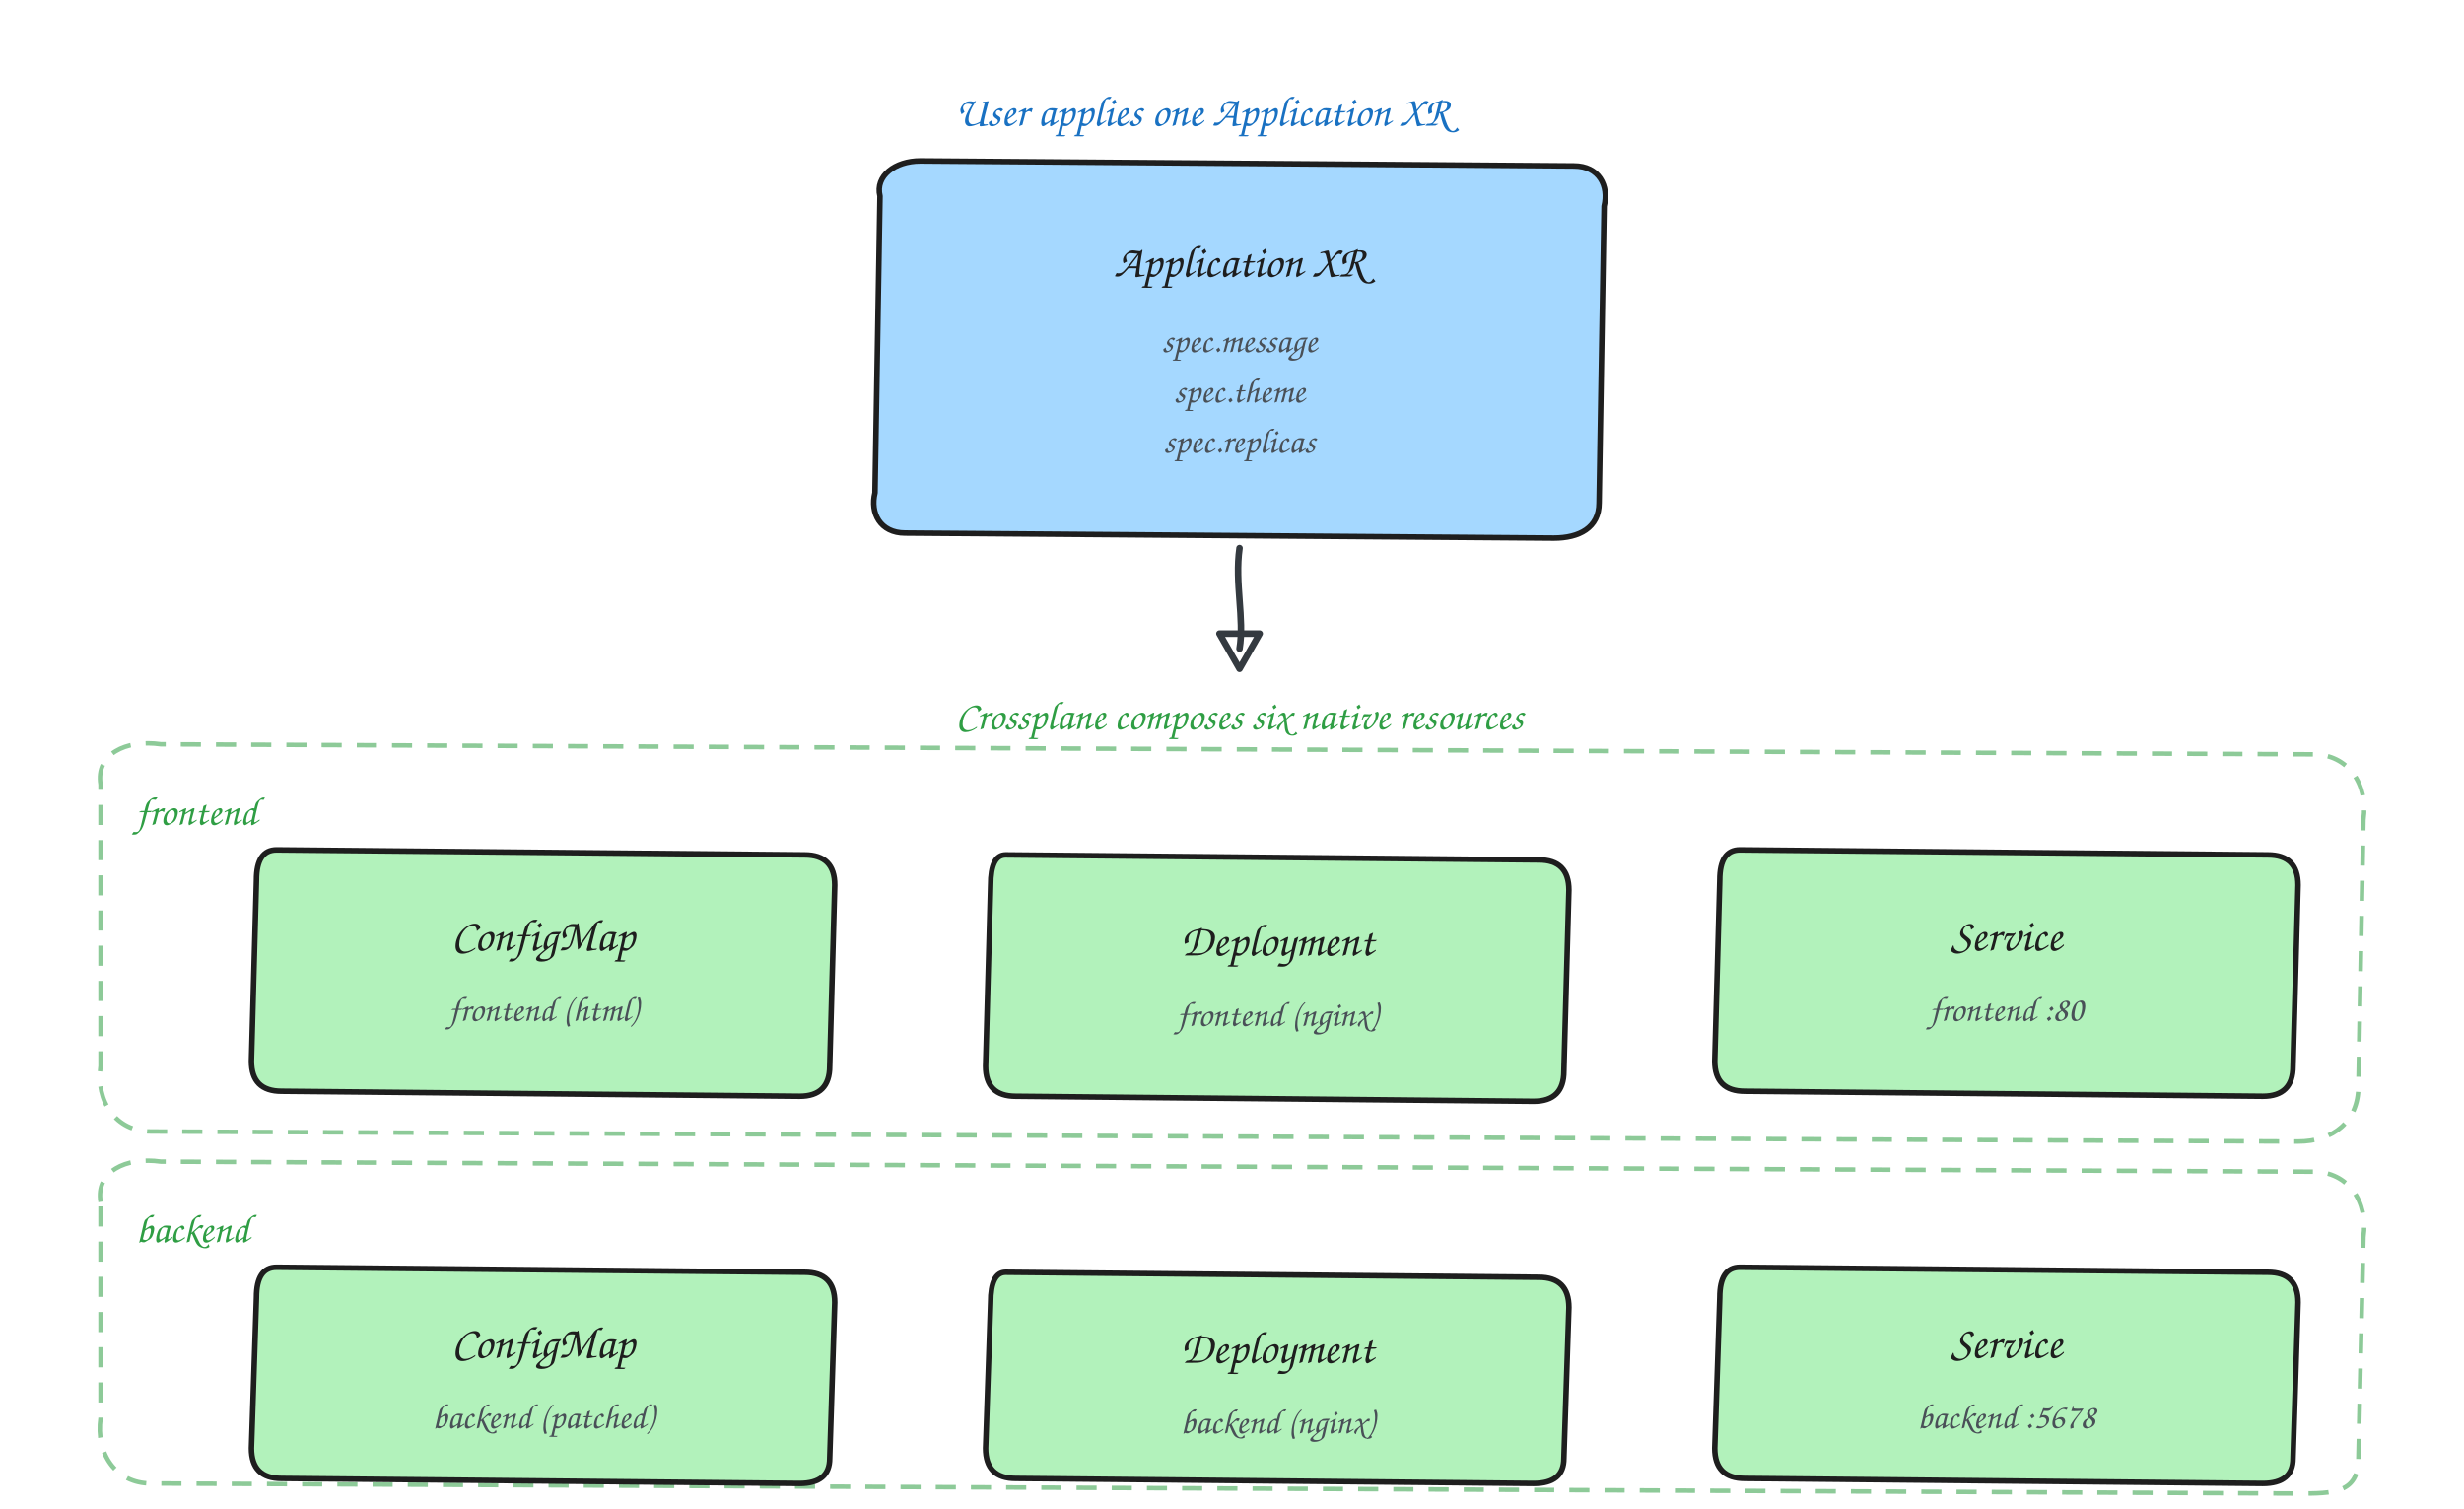
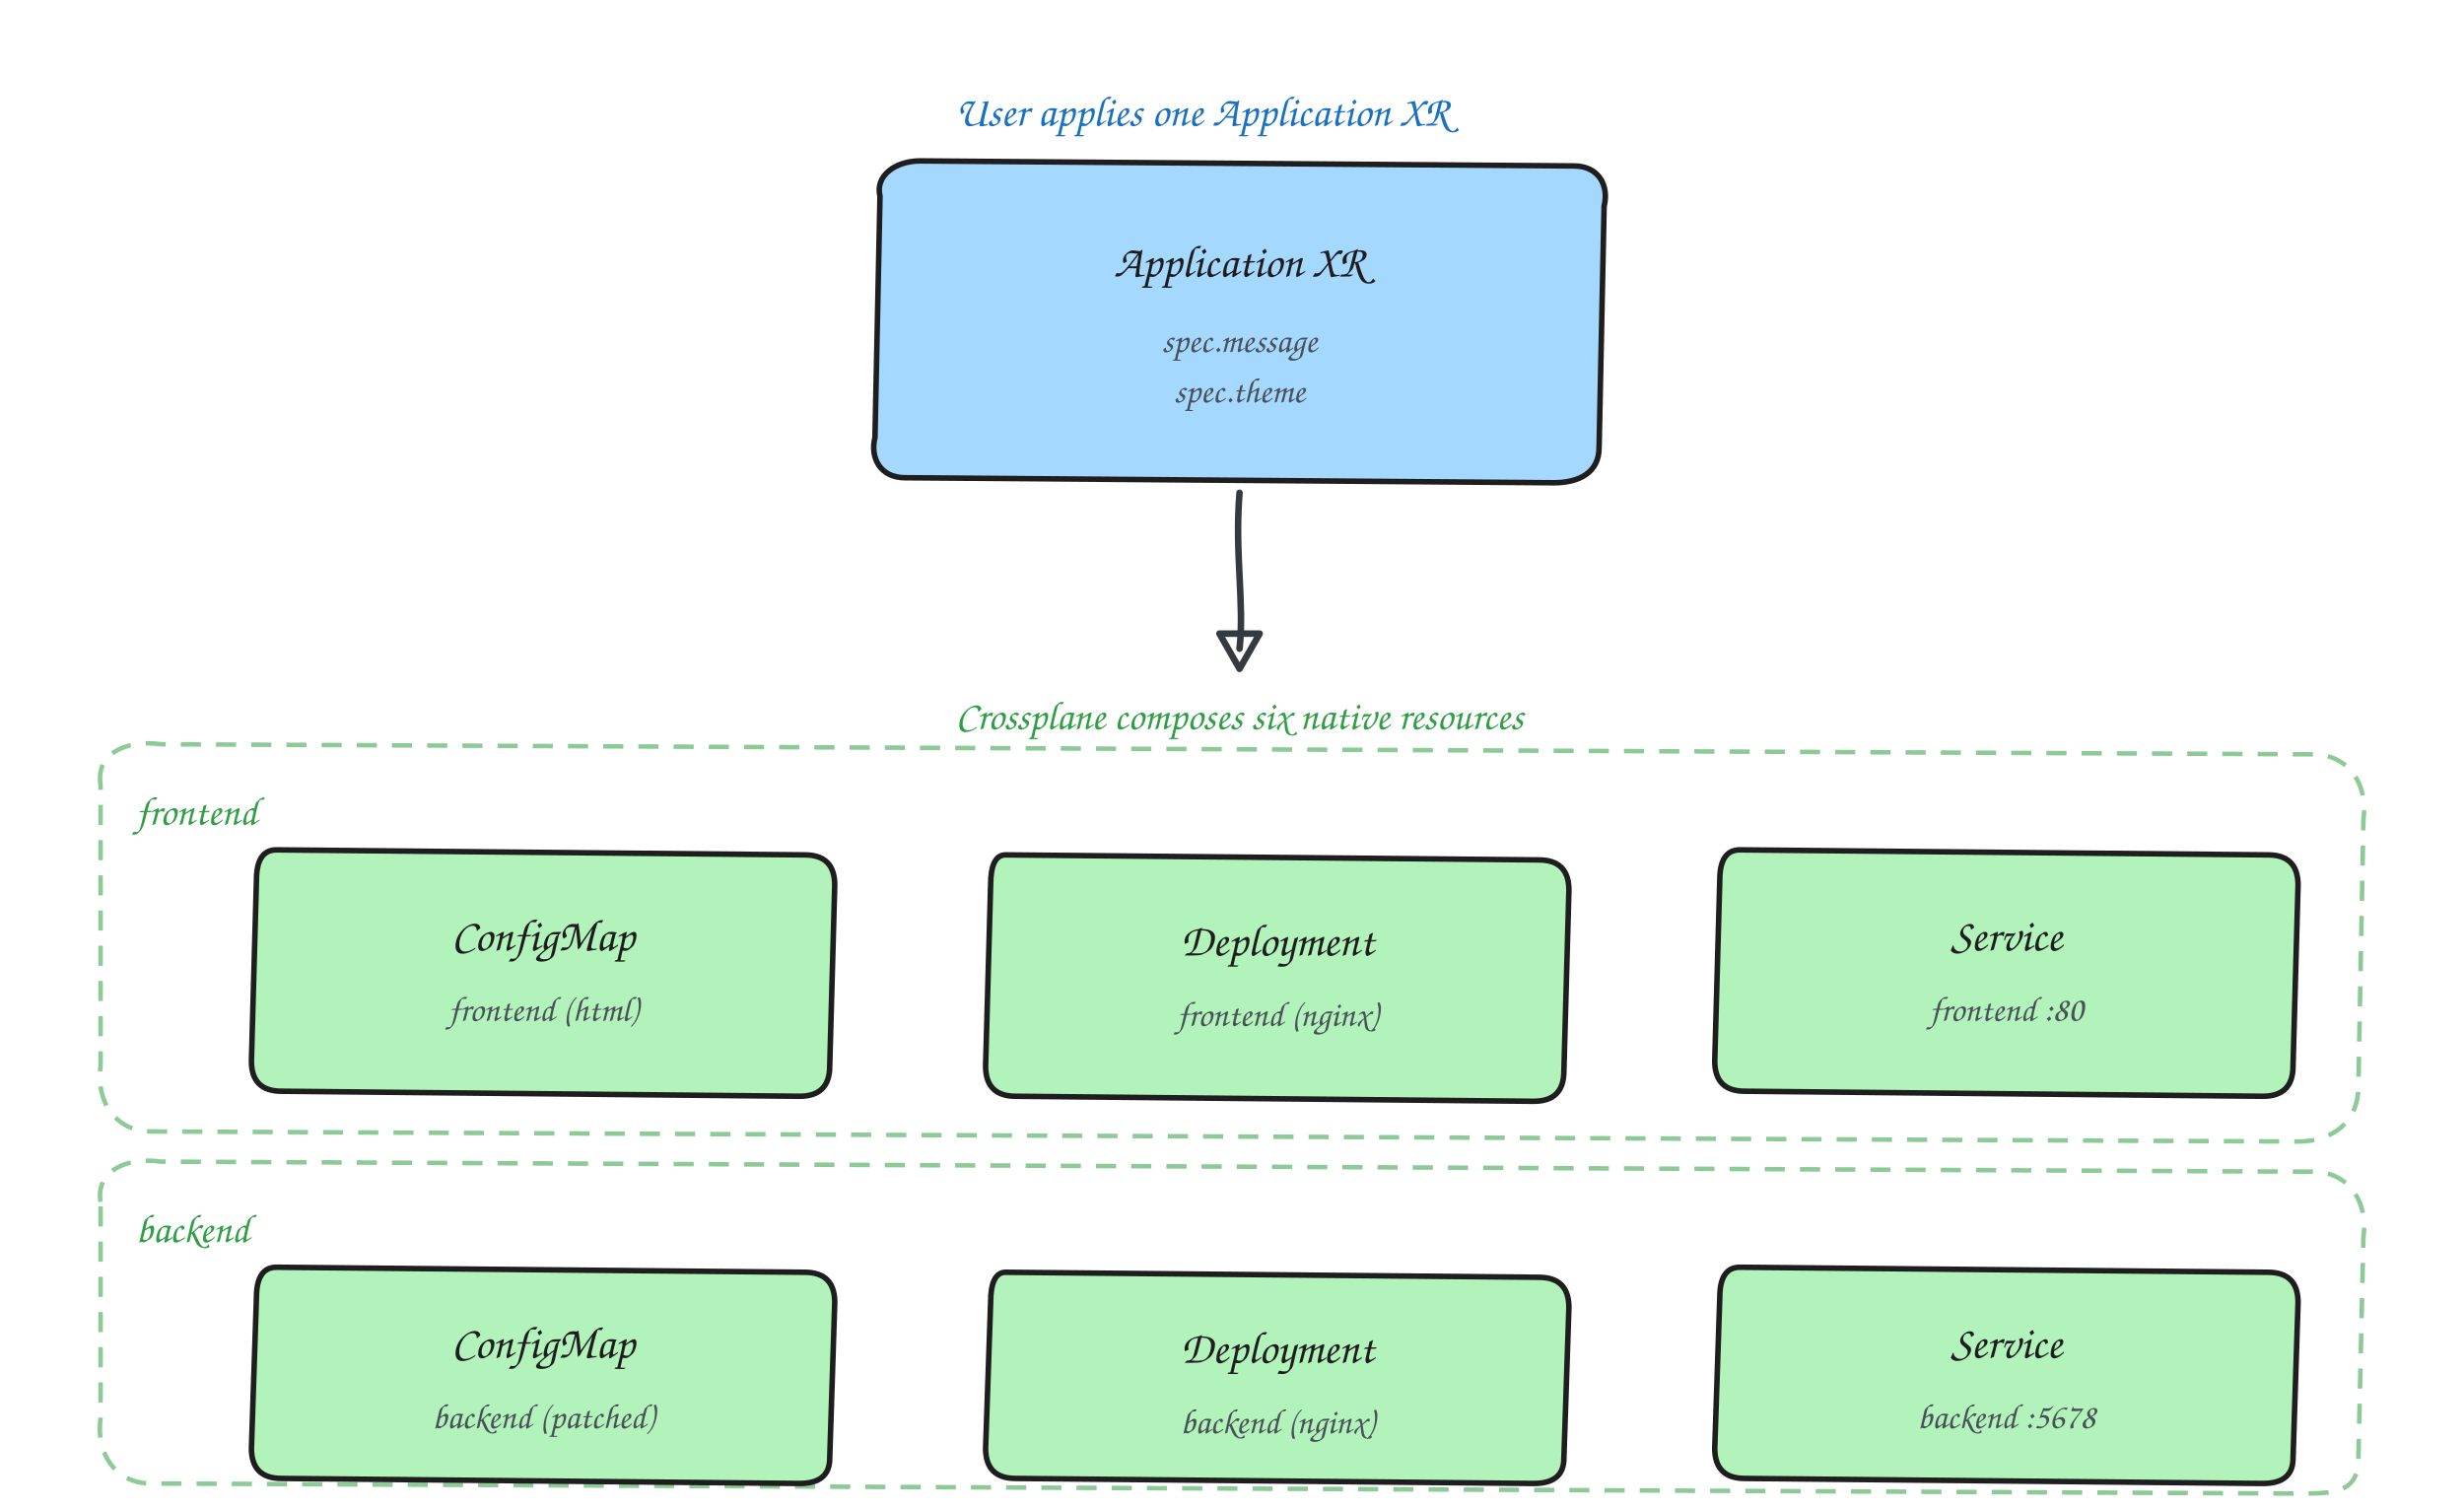
<svg xmlns="http://www.w3.org/2000/svg" viewBox="0 0 980 600" font-family="'Comic Sans MS', 'Segoe Print', 'Bradley Hand', cursive" font-size="18">
  <style>
    .label { fill: #1e1e1e; }
    .muted { fill: #495057; font-size: 14px; }
    .user-label  { fill: #1971c2; font-size: 17px; font-style: italic; }
    .out-label   { fill: #2f9e44; font-size: 16px; font-style: italic; }
    .box-fill-blue   { fill: #a5d8ff; }
    .box-fill-green  { fill: #b2f2bb; }
    .box-stroke      { stroke: #1e1e1e; stroke-width: 2.2; fill-opacity: 1; stroke-linejoin: round; stroke-linecap: round; }
    .arrow           { stroke: #343a40; stroke-width: 2.6; fill: none; stroke-linecap: round; stroke-linejoin: round; }
    .group-outline   { stroke: #2f9e44; stroke-width: 1.8; fill: none; stroke-dasharray: 8 6; opacity: 0.55; }
  </style>
  <text class="user-label" x="380" y="50">User applies one Application XR</text>
  <g>
-     <path class="box-fill-blue box-stroke" d="M 350 78              C 348 70, 356 64, 366 64              L 626 66              C 636 66, 640 74, 638 82              L 636 200              C 636 210, 628 214, 618 214              L 360 212              C 350 212, 346 204, 348 196 Z" />
+     <path class="box-fill-blue box-stroke" d="M 350 78              C 348 70, 356 64, 366 64              L 626 66              C 636 66, 640 74, 638 82              L 636 178              C 636 188, 628 192, 618 192              L 360 190              C 350 190, 346 182, 348 174 Z" />
    <text class="label" text-anchor="middle" x="493" y="110">Application XR</text>
    <text class="muted" text-anchor="middle" x="493" y="140">spec.message</text>
    <text class="muted" text-anchor="middle" x="493" y="160">spec.theme</text>
-     <text class="muted" text-anchor="middle" x="493" y="180">spec.replicas</text>
  </g>
-   <path class="arrow" d="M 493 218 C 491 232, 495 246, 493 258" />
+   <path class="arrow" d="M 493 196 C 491 220, 495 240, 493 258" />
  <polygon class="arrow" fill="#343a40" points="493,266 485,252 501,252" />
  <text class="out-label" text-anchor="middle" x="493" y="290">Crossplane composes six native resources</text>
  <path class="group-outline" d="M 40 312            C 38 300, 50 294, 64 296            L 920 300            C 934 300, 942 312, 940 326            L 938 432            C 938 446, 928 454, 914 454            L 60 450            C 46 450, 38 438, 40 424 Z" />
  <text class="out-label" x="54" y="328">frontend</text>
  <path class="group-outline" d="M 40 478            C 38 466, 50 460, 64 462            L 920 466            C 934 466, 942 478, 940 492            L 938 580            C 938 594, 928 594, 914 594            L 60 590            C 46 590, 38 578, 40 564 Z" />
  <text class="out-label" x="54" y="494">backend</text>
  <g>
    <path class="box-fill-green box-stroke" d="M 110 338 L 320 340 Q 332 340 332 352 L 330 424 Q 330 436 318 436 L 112 434 Q 100 434 100 422 L 102 350 Q 102 338 110 338 Z" />
    <text class="label" text-anchor="middle" x="216" y="378">ConfigMap</text>
    <text class="muted" text-anchor="middle" x="216" y="406">frontend (html)</text>
  </g>
  <g>
    <path class="box-fill-green box-stroke" d="M 400 340 L 612 342 Q 624 342 624 354 L 622 426 Q 622 438 610 438 L 404 436 Q 392 436 392 424 L 394 352 Q 394 340 400 340 Z" />
    <text class="label" text-anchor="middle" x="508" y="380">Deployment</text>
    <text class="muted" text-anchor="middle" x="508" y="408">frontend (nginx)</text>
  </g>
  <g>
    <path class="box-fill-green box-stroke" d="M 692 338 L 902 340 Q 914 340 914 352 L 912 424 Q 912 436 900 436 L 694 434 Q 682 434 682 422 L 684 350 Q 684 338 692 338 Z" />
    <text class="label" text-anchor="middle" x="798" y="378">Service</text>
    <text class="muted" text-anchor="middle" x="798" y="406">frontend :80</text>
  </g>
  <g>
    <path class="box-fill-green box-stroke" d="M 110 504 L 320 506 Q 332 506 332 518 L 330 580 Q 330 590 318 590 L 112 588 Q 100 588 100 576 L 102 516 Q 102 504 110 504 Z" />
    <text class="label" text-anchor="middle" x="216" y="540">ConfigMap</text>
    <text class="muted" text-anchor="middle" x="216" y="568">backend (patched)</text>
  </g>
  <g>
    <path class="box-fill-green box-stroke" d="M 400 506 L 612 508 Q 624 508 624 520 L 622 580 Q 622 590 610 590 L 404 588 Q 392 588 392 576 L 394 518 Q 394 506 400 506 Z" />
    <text class="label" text-anchor="middle" x="508" y="542">Deployment</text>
    <text class="muted" text-anchor="middle" x="508" y="570">backend (nginx)</text>
  </g>
  <g>
    <path class="box-fill-green box-stroke" d="M 692 504 L 902 506 Q 914 506 914 518 L 912 580 Q 912 590 900 590 L 694 588 Q 682 588 682 576 L 684 516 Q 684 504 692 504 Z" />
    <text class="label" text-anchor="middle" x="798" y="540">Service</text>
    <text class="muted" text-anchor="middle" x="798" y="568">backend :5678</text>
  </g>
</svg>
